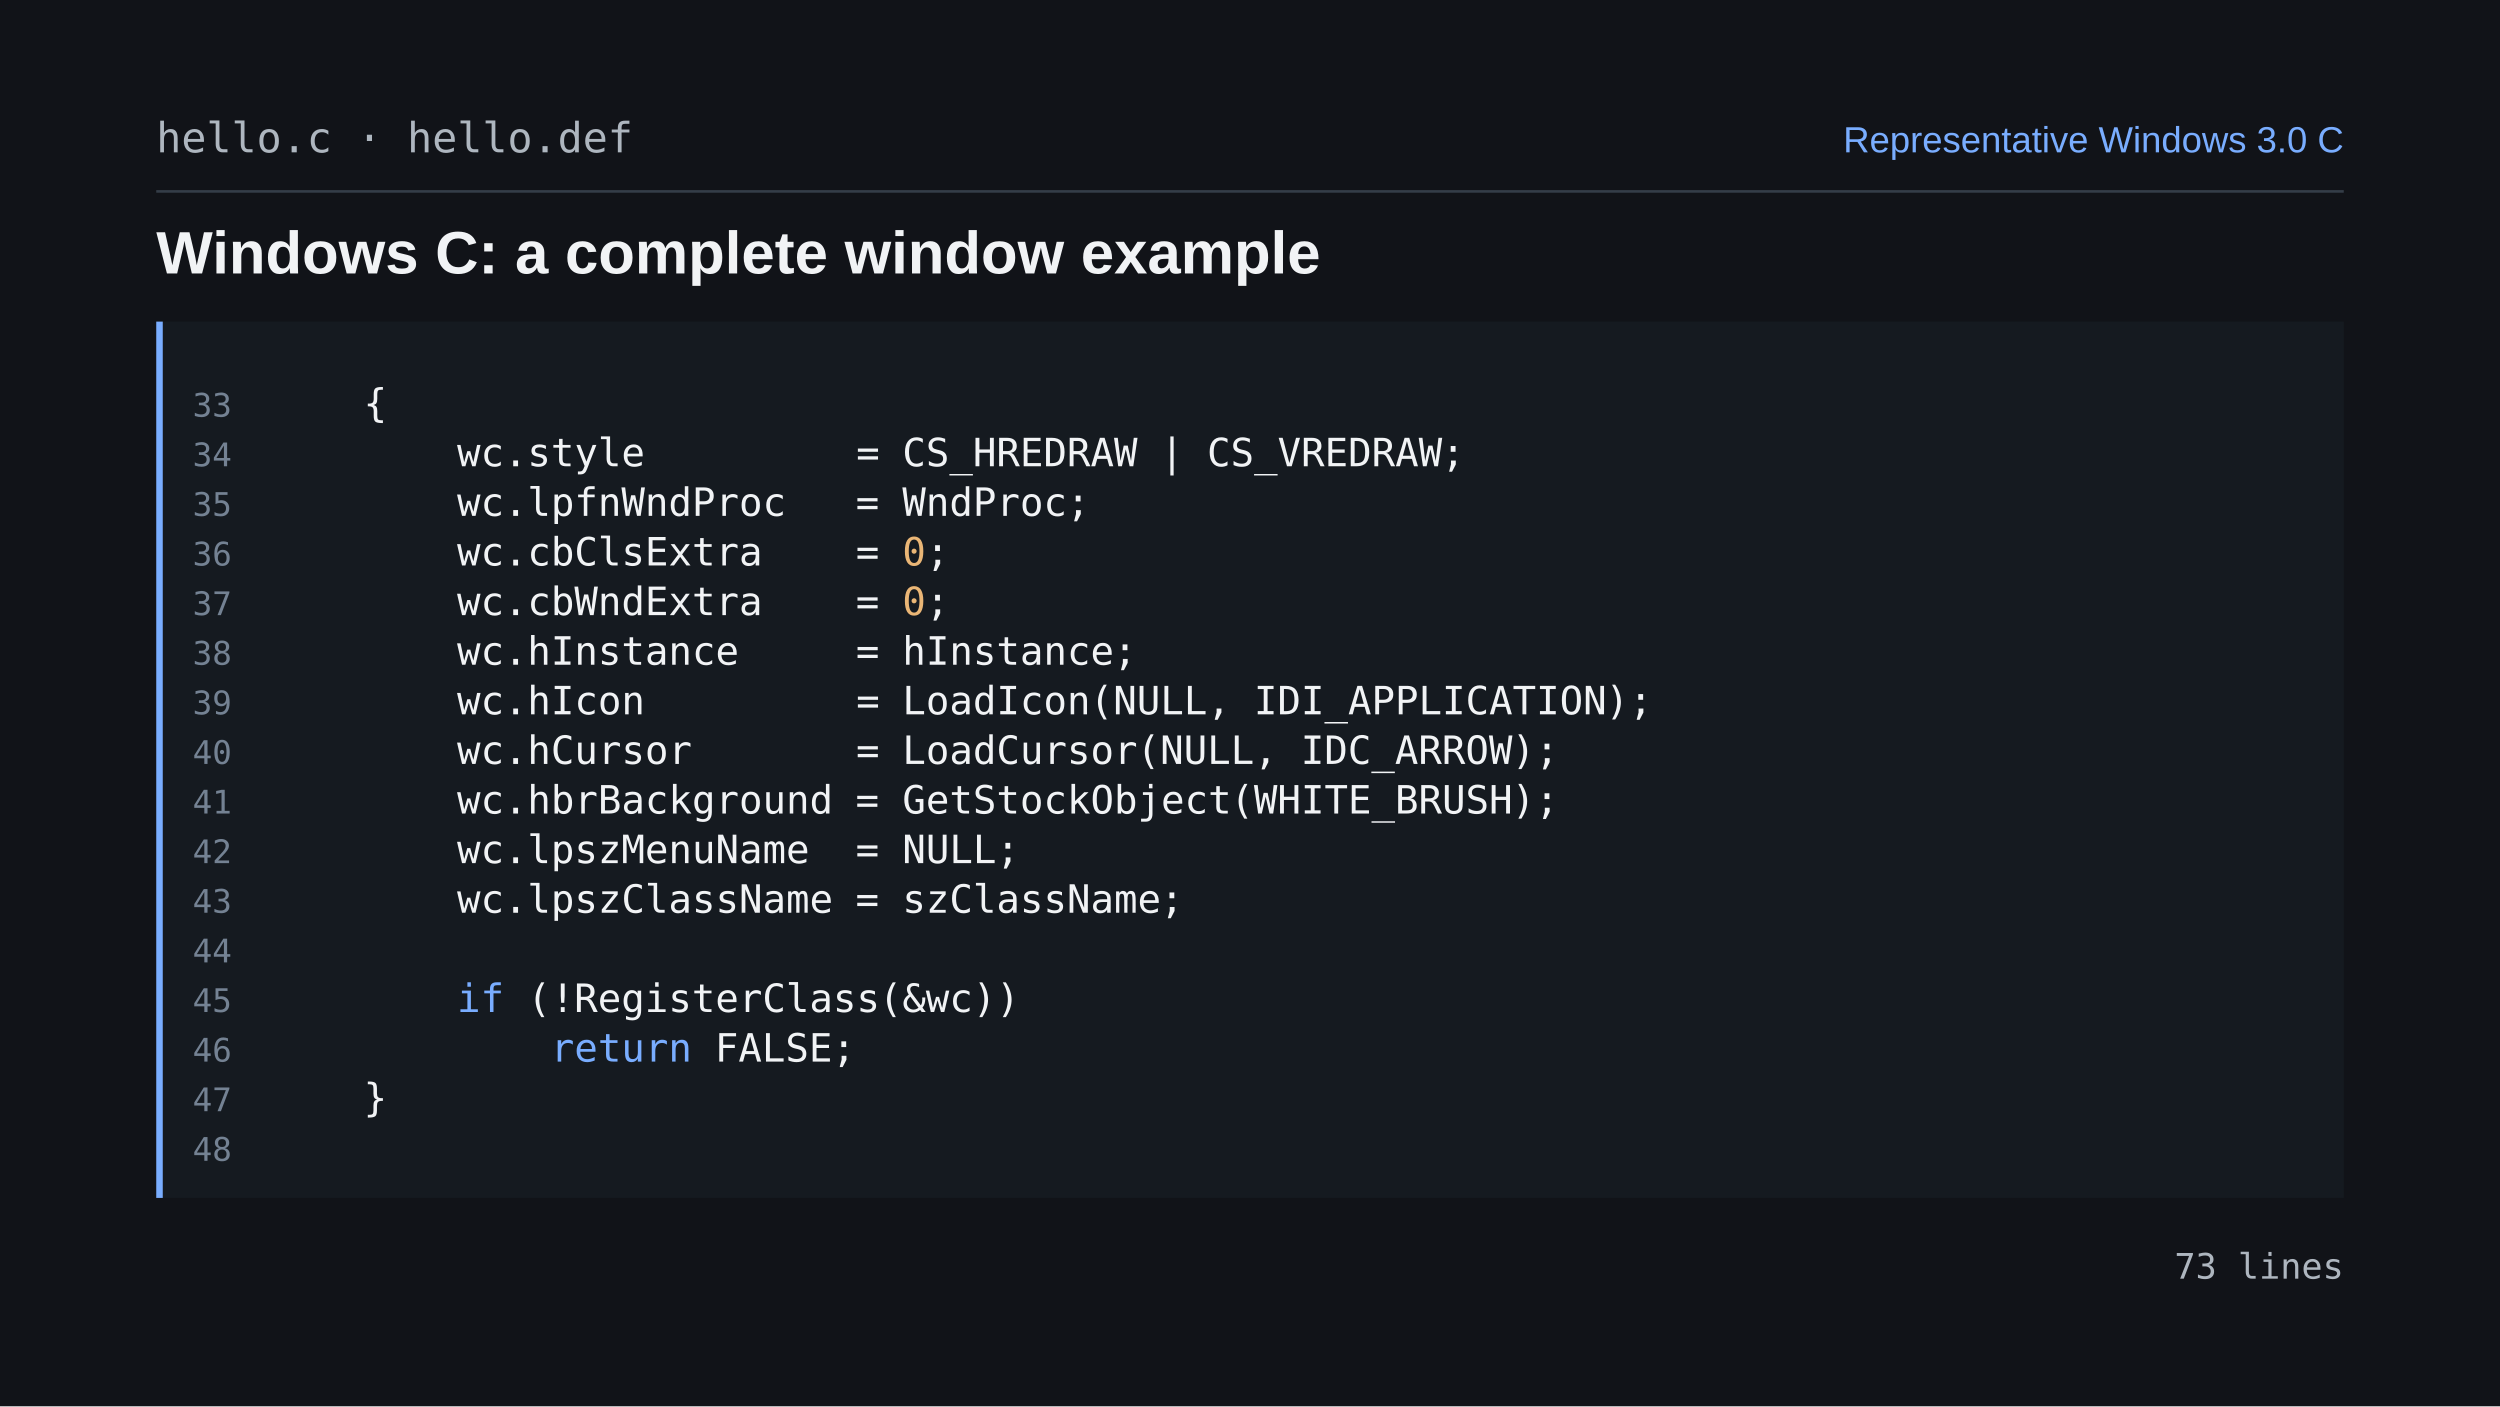
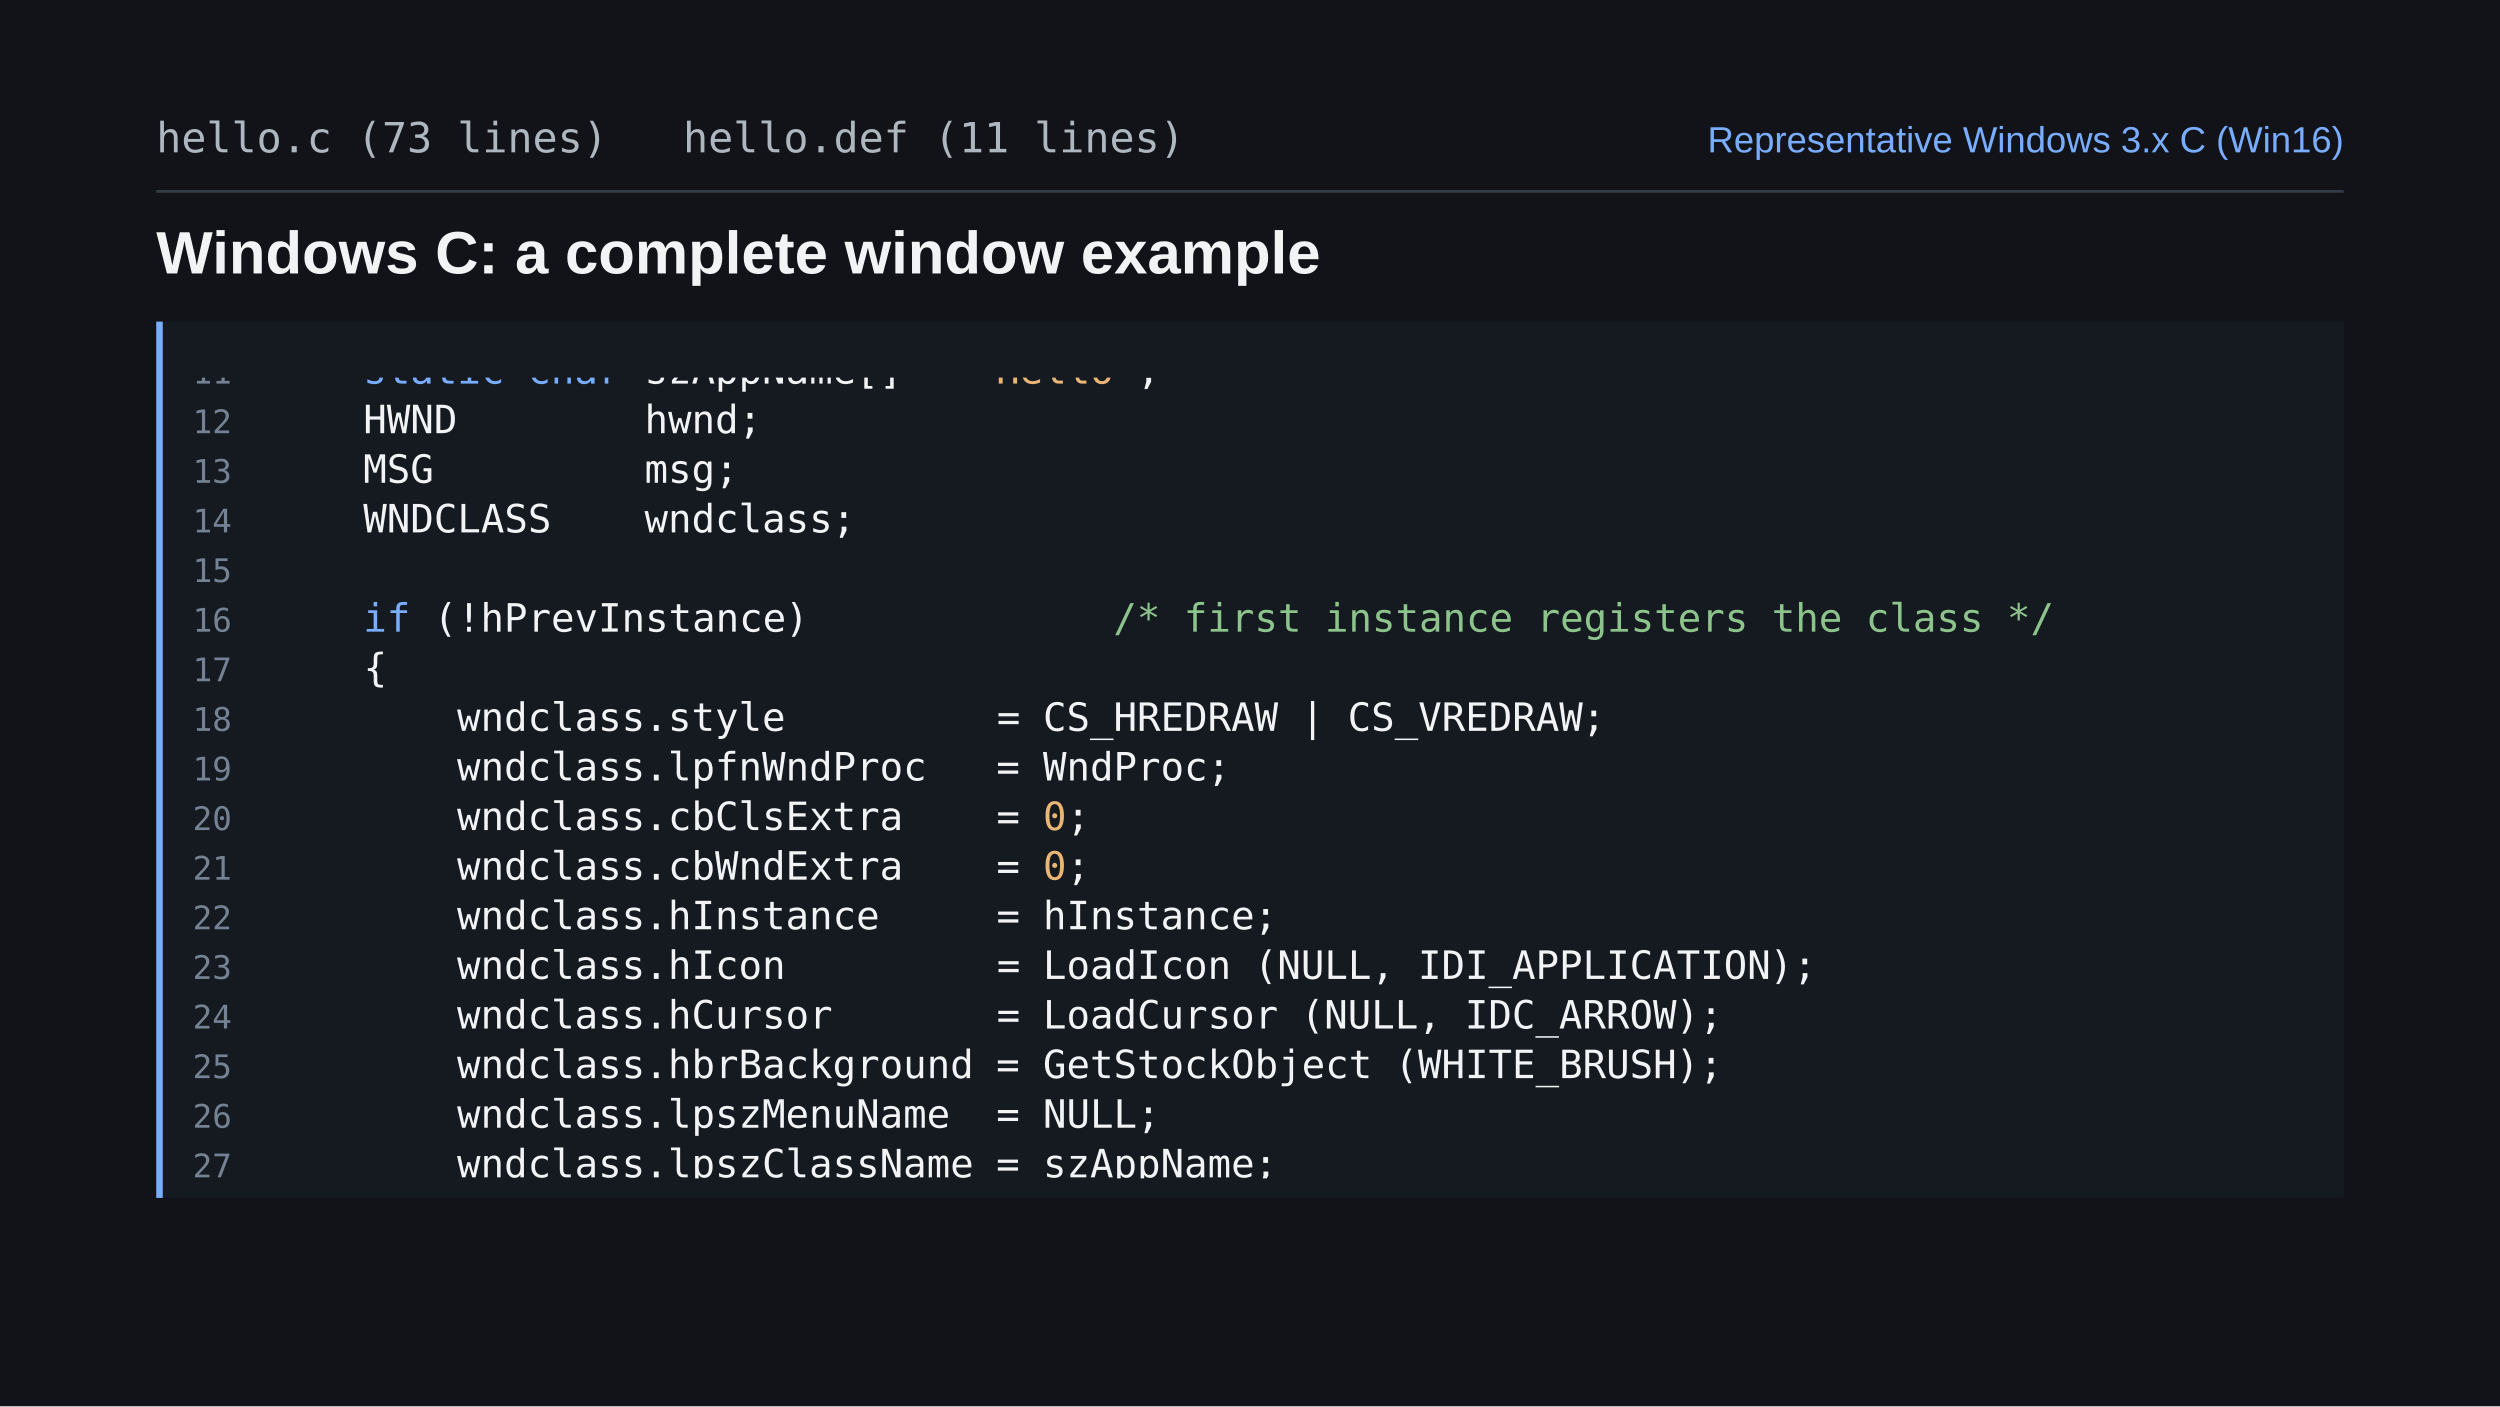
<svg xmlns="http://www.w3.org/2000/svg" width="1920" height="1080" viewBox="0 0 1920 1080" role="img">
  <defs>
    <pattern id="back" width="12" height="12" patternUnits="userSpaceOnUse">
      <path d="M0 6L6 0L12 6L6 12Z" fill="none" stroke="#8fa1c5" stroke-width="1" />
    </pattern>
    <pattern id="felt" width="10" height="10" patternUnits="userSpaceOnUse">
      <path d="M1 2h1M6 7h1" stroke="#ffffff" stroke-opacity=".035" />
    </pattern>
  </defs>
  <rect x="0.00" y="0.00" width="1920.00" height="1080.00" rx="0" fill="#111318" />
-   <text x="120.00" y="117.00" font-family="DejaVu Sans Mono" font-size="32" font-weight="400" fill="#aeb6bf" text-anchor="start" opacity="1" xml:space="preserve">hello.c · hello.def</text>
-   <text x="1800.00" y="117.00" font-family="Liberation Sans" font-size="28" font-weight="400" fill="#79adff" text-anchor="end" opacity="1" xml:space="preserve">Representative Windows 3.0 C</text>
+   <text x="120.00" y="117.00" font-family="DejaVu Sans Mono" font-size="32" font-weight="400" fill="#aeb6bf" text-anchor="start" opacity="1" xml:space="preserve">hello.c (73 lines)   hello.def (11 lines)</text>
+   <text x="1800.00" y="117.00" font-family="Liberation Sans" font-size="28" font-weight="400" fill="#79adff" text-anchor="end" opacity="1" xml:space="preserve">Representative Windows 3.x C (Win16)</text>
  <path d="M120.00 147.00L1800.00 147.00" fill="none" stroke="#343d48" stroke-width="2" />
  <text x="120.00" y="210.00" font-family="Liberation Sans" font-size="46" font-weight="700" fill="#f1f3f5" text-anchor="start" opacity="1" xml:space="preserve">Windows C: a complete window example</text>
  <rect x="120.00" y="247.00" width="1680.00" height="673.00" rx="0" fill="#151a20" />
  <rect x="120.00" y="247.00" width="5.00" height="673.00" rx="0" fill="#79adff" />
-   <text x="163.00" y="320.00" font-family="DejaVu Sans Mono" font-size="25" font-weight="400" fill="#748293" text-anchor="middle" opacity="1" xml:space="preserve">33</text>
-   <text x="207.00" y="320.00" font-family="DejaVu Sans Mono" font-size="30" font-weight="400" fill="#f1f3f5" text-anchor="start" opacity="1" xml:space="preserve">    {</text>
-   <text x="163.00" y="358.10" font-family="DejaVu Sans Mono" font-size="25" font-weight="400" fill="#748293" text-anchor="middle" opacity="1" xml:space="preserve">34</text>
-   <text x="207.00" y="358.10" font-family="DejaVu Sans Mono" font-size="30" font-weight="400" fill="#f1f3f5" text-anchor="start" opacity="1" xml:space="preserve">        </text>
-   <text x="351.00" y="358.10" font-family="DejaVu Sans Mono" font-size="30" font-weight="400" fill="#f1f3f5" text-anchor="start" opacity="1" xml:space="preserve">wc</text>
-   <text x="387.00" y="358.10" font-family="DejaVu Sans Mono" font-size="30" font-weight="400" fill="#f1f3f5" text-anchor="start" opacity="1" xml:space="preserve">.</text>
-   <text x="405.00" y="358.10" font-family="DejaVu Sans Mono" font-size="30" font-weight="400" fill="#f1f3f5" text-anchor="start" opacity="1" xml:space="preserve">style</text>
-   <text x="495.00" y="358.10" font-family="DejaVu Sans Mono" font-size="30" font-weight="400" fill="#f1f3f5" text-anchor="start" opacity="1" xml:space="preserve">         = </text>
-   <text x="693.00" y="358.10" font-family="DejaVu Sans Mono" font-size="30" font-weight="400" fill="#f1f3f5" text-anchor="start" opacity="1" xml:space="preserve">CS_HREDRAW</text>
-   <text x="873.00" y="358.10" font-family="DejaVu Sans Mono" font-size="30" font-weight="400" fill="#f1f3f5" text-anchor="start" opacity="1" xml:space="preserve"> | </text>
-   <text x="927.00" y="358.10" font-family="DejaVu Sans Mono" font-size="30" font-weight="400" fill="#f1f3f5" text-anchor="start" opacity="1" xml:space="preserve">CS_VREDRAW</text>
-   <text x="1107.00" y="358.10" font-family="DejaVu Sans Mono" font-size="30" font-weight="400" fill="#f1f3f5" text-anchor="start" opacity="1" xml:space="preserve">;</text>
-   <text x="163.00" y="396.20" font-family="DejaVu Sans Mono" font-size="25" font-weight="400" fill="#748293" text-anchor="middle" opacity="1" xml:space="preserve">35</text>
-   <text x="207.00" y="396.20" font-family="DejaVu Sans Mono" font-size="30" font-weight="400" fill="#f1f3f5" text-anchor="start" opacity="1" xml:space="preserve">        </text>
-   <text x="351.00" y="396.20" font-family="DejaVu Sans Mono" font-size="30" font-weight="400" fill="#f1f3f5" text-anchor="start" opacity="1" xml:space="preserve">wc</text>
-   <text x="387.00" y="396.20" font-family="DejaVu Sans Mono" font-size="30" font-weight="400" fill="#f1f3f5" text-anchor="start" opacity="1" xml:space="preserve">.</text>
-   <text x="405.00" y="396.20" font-family="DejaVu Sans Mono" font-size="30" font-weight="400" fill="#f1f3f5" text-anchor="start" opacity="1" xml:space="preserve">lpfnWndProc</text>
-   <text x="603.00" y="396.20" font-family="DejaVu Sans Mono" font-size="30" font-weight="400" fill="#f1f3f5" text-anchor="start" opacity="1" xml:space="preserve">   = </text>
-   <text x="693.00" y="396.20" font-family="DejaVu Sans Mono" font-size="30" font-weight="400" fill="#f1f3f5" text-anchor="start" opacity="1" xml:space="preserve">WndProc</text>
-   <text x="819.00" y="396.20" font-family="DejaVu Sans Mono" font-size="30" font-weight="400" fill="#f1f3f5" text-anchor="start" opacity="1" xml:space="preserve">;</text>
-   <text x="163.00" y="434.30" font-family="DejaVu Sans Mono" font-size="25" font-weight="400" fill="#748293" text-anchor="middle" opacity="1" xml:space="preserve">36</text>
-   <text x="207.00" y="434.30" font-family="DejaVu Sans Mono" font-size="30" font-weight="400" fill="#f1f3f5" text-anchor="start" opacity="1" xml:space="preserve">        </text>
-   <text x="351.00" y="434.30" font-family="DejaVu Sans Mono" font-size="30" font-weight="400" fill="#f1f3f5" text-anchor="start" opacity="1" xml:space="preserve">wc</text>
-   <text x="387.00" y="434.30" font-family="DejaVu Sans Mono" font-size="30" font-weight="400" fill="#f1f3f5" text-anchor="start" opacity="1" xml:space="preserve">.</text>
-   <text x="405.00" y="434.30" font-family="DejaVu Sans Mono" font-size="30" font-weight="400" fill="#f1f3f5" text-anchor="start" opacity="1" xml:space="preserve">cbClsExtra</text>
-   <text x="585.00" y="434.30" font-family="DejaVu Sans Mono" font-size="30" font-weight="400" fill="#f1f3f5" text-anchor="start" opacity="1" xml:space="preserve">    = </text>
-   <text x="693.00" y="434.30" font-family="DejaVu Sans Mono" font-size="30" font-weight="400" fill="#eab676" text-anchor="start" opacity="1" xml:space="preserve">0</text>
-   <text x="711.00" y="434.30" font-family="DejaVu Sans Mono" font-size="30" font-weight="400" fill="#f1f3f5" text-anchor="start" opacity="1" xml:space="preserve">;</text>
-   <text x="163.00" y="472.40" font-family="DejaVu Sans Mono" font-size="25" font-weight="400" fill="#748293" text-anchor="middle" opacity="1" xml:space="preserve">37</text>
-   <text x="207.00" y="472.40" font-family="DejaVu Sans Mono" font-size="30" font-weight="400" fill="#f1f3f5" text-anchor="start" opacity="1" xml:space="preserve">        </text>
-   <text x="351.00" y="472.40" font-family="DejaVu Sans Mono" font-size="30" font-weight="400" fill="#f1f3f5" text-anchor="start" opacity="1" xml:space="preserve">wc</text>
-   <text x="387.00" y="472.40" font-family="DejaVu Sans Mono" font-size="30" font-weight="400" fill="#f1f3f5" text-anchor="start" opacity="1" xml:space="preserve">.</text>
-   <text x="405.00" y="472.40" font-family="DejaVu Sans Mono" font-size="30" font-weight="400" fill="#f1f3f5" text-anchor="start" opacity="1" xml:space="preserve">cbWndExtra</text>
-   <text x="585.00" y="472.40" font-family="DejaVu Sans Mono" font-size="30" font-weight="400" fill="#f1f3f5" text-anchor="start" opacity="1" xml:space="preserve">    = </text>
-   <text x="693.00" y="472.40" font-family="DejaVu Sans Mono" font-size="30" font-weight="400" fill="#eab676" text-anchor="start" opacity="1" xml:space="preserve">0</text>
-   <text x="711.00" y="472.40" font-family="DejaVu Sans Mono" font-size="30" font-weight="400" fill="#f1f3f5" text-anchor="start" opacity="1" xml:space="preserve">;</text>
-   <text x="163.00" y="510.50" font-family="DejaVu Sans Mono" font-size="25" font-weight="400" fill="#748293" text-anchor="middle" opacity="1" xml:space="preserve">38</text>
-   <text x="207.00" y="510.50" font-family="DejaVu Sans Mono" font-size="30" font-weight="400" fill="#f1f3f5" text-anchor="start" opacity="1" xml:space="preserve">        </text>
-   <text x="351.00" y="510.50" font-family="DejaVu Sans Mono" font-size="30" font-weight="400" fill="#f1f3f5" text-anchor="start" opacity="1" xml:space="preserve">wc</text>
-   <text x="387.00" y="510.50" font-family="DejaVu Sans Mono" font-size="30" font-weight="400" fill="#f1f3f5" text-anchor="start" opacity="1" xml:space="preserve">.</text>
-   <text x="405.00" y="510.50" font-family="DejaVu Sans Mono" font-size="30" font-weight="400" fill="#f1f3f5" text-anchor="start" opacity="1" xml:space="preserve">hInstance</text>
-   <text x="567.00" y="510.50" font-family="DejaVu Sans Mono" font-size="30" font-weight="400" fill="#f1f3f5" text-anchor="start" opacity="1" xml:space="preserve">     = </text>
-   <text x="693.00" y="510.50" font-family="DejaVu Sans Mono" font-size="30" font-weight="400" fill="#f1f3f5" text-anchor="start" opacity="1" xml:space="preserve">hInstance</text>
-   <text x="855.00" y="510.50" font-family="DejaVu Sans Mono" font-size="30" font-weight="400" fill="#f1f3f5" text-anchor="start" opacity="1" xml:space="preserve">;</text>
-   <text x="163.00" y="548.60" font-family="DejaVu Sans Mono" font-size="25" font-weight="400" fill="#748293" text-anchor="middle" opacity="1" xml:space="preserve">39</text>
-   <text x="207.00" y="548.60" font-family="DejaVu Sans Mono" font-size="30" font-weight="400" fill="#f1f3f5" text-anchor="start" opacity="1" xml:space="preserve">        </text>
-   <text x="351.00" y="548.60" font-family="DejaVu Sans Mono" font-size="30" font-weight="400" fill="#f1f3f5" text-anchor="start" opacity="1" xml:space="preserve">wc</text>
-   <text x="387.00" y="548.60" font-family="DejaVu Sans Mono" font-size="30" font-weight="400" fill="#f1f3f5" text-anchor="start" opacity="1" xml:space="preserve">.</text>
-   <text x="405.00" y="548.60" font-family="DejaVu Sans Mono" font-size="30" font-weight="400" fill="#f1f3f5" text-anchor="start" opacity="1" xml:space="preserve">hIcon</text>
-   <text x="495.00" y="548.60" font-family="DejaVu Sans Mono" font-size="30" font-weight="400" fill="#f1f3f5" text-anchor="start" opacity="1" xml:space="preserve">         = </text>
-   <text x="693.00" y="548.60" font-family="DejaVu Sans Mono" font-size="30" font-weight="400" fill="#f1f3f5" text-anchor="start" opacity="1" xml:space="preserve">LoadIcon</text>
-   <text x="837.00" y="548.60" font-family="DejaVu Sans Mono" font-size="30" font-weight="400" fill="#f1f3f5" text-anchor="start" opacity="1" xml:space="preserve">(</text>
-   <text x="855.00" y="548.60" font-family="DejaVu Sans Mono" font-size="30" font-weight="400" fill="#f1f3f5" text-anchor="start" opacity="1" xml:space="preserve">NULL</text>
-   <text x="927.00" y="548.60" font-family="DejaVu Sans Mono" font-size="30" font-weight="400" fill="#f1f3f5" text-anchor="start" opacity="1" xml:space="preserve">, </text>
-   <text x="963.00" y="548.60" font-family="DejaVu Sans Mono" font-size="30" font-weight="400" fill="#f1f3f5" text-anchor="start" opacity="1" xml:space="preserve">IDI_APPLICATION</text>
-   <text x="1233.00" y="548.60" font-family="DejaVu Sans Mono" font-size="30" font-weight="400" fill="#f1f3f5" text-anchor="start" opacity="1" xml:space="preserve">);</text>
-   <text x="163.00" y="586.70" font-family="DejaVu Sans Mono" font-size="25" font-weight="400" fill="#748293" text-anchor="middle" opacity="1" xml:space="preserve">40</text>
-   <text x="207.00" y="586.70" font-family="DejaVu Sans Mono" font-size="30" font-weight="400" fill="#f1f3f5" text-anchor="start" opacity="1" xml:space="preserve">        </text>
-   <text x="351.00" y="586.70" font-family="DejaVu Sans Mono" font-size="30" font-weight="400" fill="#f1f3f5" text-anchor="start" opacity="1" xml:space="preserve">wc</text>
-   <text x="387.00" y="586.70" font-family="DejaVu Sans Mono" font-size="30" font-weight="400" fill="#f1f3f5" text-anchor="start" opacity="1" xml:space="preserve">.</text>
-   <text x="405.00" y="586.70" font-family="DejaVu Sans Mono" font-size="30" font-weight="400" fill="#f1f3f5" text-anchor="start" opacity="1" xml:space="preserve">hCursor</text>
-   <text x="531.00" y="586.70" font-family="DejaVu Sans Mono" font-size="30" font-weight="400" fill="#f1f3f5" text-anchor="start" opacity="1" xml:space="preserve">       = </text>
-   <text x="693.00" y="586.70" font-family="DejaVu Sans Mono" font-size="30" font-weight="400" fill="#f1f3f5" text-anchor="start" opacity="1" xml:space="preserve">LoadCursor</text>
-   <text x="873.00" y="586.70" font-family="DejaVu Sans Mono" font-size="30" font-weight="400" fill="#f1f3f5" text-anchor="start" opacity="1" xml:space="preserve">(</text>
-   <text x="891.00" y="586.70" font-family="DejaVu Sans Mono" font-size="30" font-weight="400" fill="#f1f3f5" text-anchor="start" opacity="1" xml:space="preserve">NULL</text>
-   <text x="963.00" y="586.70" font-family="DejaVu Sans Mono" font-size="30" font-weight="400" fill="#f1f3f5" text-anchor="start" opacity="1" xml:space="preserve">, </text>
-   <text x="999.00" y="586.70" font-family="DejaVu Sans Mono" font-size="30" font-weight="400" fill="#f1f3f5" text-anchor="start" opacity="1" xml:space="preserve">IDC_ARROW</text>
-   <text x="1161.00" y="586.70" font-family="DejaVu Sans Mono" font-size="30" font-weight="400" fill="#f1f3f5" text-anchor="start" opacity="1" xml:space="preserve">);</text>
-   <text x="163.00" y="624.80" font-family="DejaVu Sans Mono" font-size="25" font-weight="400" fill="#748293" text-anchor="middle" opacity="1" xml:space="preserve">41</text>
-   <text x="207.00" y="624.80" font-family="DejaVu Sans Mono" font-size="30" font-weight="400" fill="#f1f3f5" text-anchor="start" opacity="1" xml:space="preserve">        </text>
-   <text x="351.00" y="624.80" font-family="DejaVu Sans Mono" font-size="30" font-weight="400" fill="#f1f3f5" text-anchor="start" opacity="1" xml:space="preserve">wc</text>
-   <text x="387.00" y="624.80" font-family="DejaVu Sans Mono" font-size="30" font-weight="400" fill="#f1f3f5" text-anchor="start" opacity="1" xml:space="preserve">.</text>
-   <text x="405.00" y="624.80" font-family="DejaVu Sans Mono" font-size="30" font-weight="400" fill="#f1f3f5" text-anchor="start" opacity="1" xml:space="preserve">hbrBackground</text>
-   <text x="639.00" y="624.80" font-family="DejaVu Sans Mono" font-size="30" font-weight="400" fill="#f1f3f5" text-anchor="start" opacity="1" xml:space="preserve"> = </text>
-   <text x="693.00" y="624.80" font-family="DejaVu Sans Mono" font-size="30" font-weight="400" fill="#f1f3f5" text-anchor="start" opacity="1" xml:space="preserve">GetStockObject</text>
-   <text x="945.00" y="624.80" font-family="DejaVu Sans Mono" font-size="30" font-weight="400" fill="#f1f3f5" text-anchor="start" opacity="1" xml:space="preserve">(</text>
-   <text x="963.00" y="624.80" font-family="DejaVu Sans Mono" font-size="30" font-weight="400" fill="#f1f3f5" text-anchor="start" opacity="1" xml:space="preserve">WHITE_BRUSH</text>
-   <text x="1161.00" y="624.80" font-family="DejaVu Sans Mono" font-size="30" font-weight="400" fill="#f1f3f5" text-anchor="start" opacity="1" xml:space="preserve">);</text>
-   <text x="163.00" y="662.90" font-family="DejaVu Sans Mono" font-size="25" font-weight="400" fill="#748293" text-anchor="middle" opacity="1" xml:space="preserve">42</text>
-   <text x="207.00" y="662.90" font-family="DejaVu Sans Mono" font-size="30" font-weight="400" fill="#f1f3f5" text-anchor="start" opacity="1" xml:space="preserve">        </text>
-   <text x="351.00" y="662.90" font-family="DejaVu Sans Mono" font-size="30" font-weight="400" fill="#f1f3f5" text-anchor="start" opacity="1" xml:space="preserve">wc</text>
-   <text x="387.00" y="662.90" font-family="DejaVu Sans Mono" font-size="30" font-weight="400" fill="#f1f3f5" text-anchor="start" opacity="1" xml:space="preserve">.</text>
-   <text x="405.00" y="662.90" font-family="DejaVu Sans Mono" font-size="30" font-weight="400" fill="#f1f3f5" text-anchor="start" opacity="1" xml:space="preserve">lpszMenuName</text>
-   <text x="621.00" y="662.90" font-family="DejaVu Sans Mono" font-size="30" font-weight="400" fill="#f1f3f5" text-anchor="start" opacity="1" xml:space="preserve">  = </text>
-   <text x="693.00" y="662.90" font-family="DejaVu Sans Mono" font-size="30" font-weight="400" fill="#f1f3f5" text-anchor="start" opacity="1" xml:space="preserve">NULL</text>
-   <text x="765.00" y="662.90" font-family="DejaVu Sans Mono" font-size="30" font-weight="400" fill="#f1f3f5" text-anchor="start" opacity="1" xml:space="preserve">;</text>
-   <text x="163.00" y="701.00" font-family="DejaVu Sans Mono" font-size="25" font-weight="400" fill="#748293" text-anchor="middle" opacity="1" xml:space="preserve">43</text>
-   <text x="207.00" y="701.00" font-family="DejaVu Sans Mono" font-size="30" font-weight="400" fill="#f1f3f5" text-anchor="start" opacity="1" xml:space="preserve">        </text>
-   <text x="351.00" y="701.00" font-family="DejaVu Sans Mono" font-size="30" font-weight="400" fill="#f1f3f5" text-anchor="start" opacity="1" xml:space="preserve">wc</text>
-   <text x="387.00" y="701.00" font-family="DejaVu Sans Mono" font-size="30" font-weight="400" fill="#f1f3f5" text-anchor="start" opacity="1" xml:space="preserve">.</text>
-   <text x="405.00" y="701.00" font-family="DejaVu Sans Mono" font-size="30" font-weight="400" fill="#f1f3f5" text-anchor="start" opacity="1" xml:space="preserve">lpszClassName</text>
-   <text x="639.00" y="701.00" font-family="DejaVu Sans Mono" font-size="30" font-weight="400" fill="#f1f3f5" text-anchor="start" opacity="1" xml:space="preserve"> = </text>
-   <text x="693.00" y="701.00" font-family="DejaVu Sans Mono" font-size="30" font-weight="400" fill="#f1f3f5" text-anchor="start" opacity="1" xml:space="preserve">szClassName</text>
-   <text x="891.00" y="701.00" font-family="DejaVu Sans Mono" font-size="30" font-weight="400" fill="#f1f3f5" text-anchor="start" opacity="1" xml:space="preserve">;</text>
-   <text x="163.00" y="739.10" font-family="DejaVu Sans Mono" font-size="25" font-weight="400" fill="#748293" text-anchor="middle" opacity="1" xml:space="preserve">44</text>
-   <text x="163.00" y="777.20" font-family="DejaVu Sans Mono" font-size="25" font-weight="400" fill="#748293" text-anchor="middle" opacity="1" xml:space="preserve">45</text>
-   <text x="207.00" y="777.20" font-family="DejaVu Sans Mono" font-size="30" font-weight="400" fill="#f1f3f5" text-anchor="start" opacity="1" xml:space="preserve">        </text>
-   <text x="351.00" y="777.20" font-family="DejaVu Sans Mono" font-size="30" font-weight="400" fill="#79adff" text-anchor="start" opacity="1" xml:space="preserve">if</text>
-   <text x="387.00" y="777.20" font-family="DejaVu Sans Mono" font-size="30" font-weight="400" fill="#f1f3f5" text-anchor="start" opacity="1" xml:space="preserve"> (!</text>
-   <text x="441.00" y="777.20" font-family="DejaVu Sans Mono" font-size="30" font-weight="400" fill="#f1f3f5" text-anchor="start" opacity="1" xml:space="preserve">RegisterClass</text>
-   <text x="675.00" y="777.20" font-family="DejaVu Sans Mono" font-size="30" font-weight="400" fill="#f1f3f5" text-anchor="start" opacity="1" xml:space="preserve">(&amp;</text>
-   <text x="711.00" y="777.20" font-family="DejaVu Sans Mono" font-size="30" font-weight="400" fill="#f1f3f5" text-anchor="start" opacity="1" xml:space="preserve">wc</text>
-   <text x="747.00" y="777.20" font-family="DejaVu Sans Mono" font-size="30" font-weight="400" fill="#f1f3f5" text-anchor="start" opacity="1" xml:space="preserve">))</text>
-   <text x="163.00" y="815.30" font-family="DejaVu Sans Mono" font-size="25" font-weight="400" fill="#748293" text-anchor="middle" opacity="1" xml:space="preserve">46</text>
-   <text x="207.00" y="815.30" font-family="DejaVu Sans Mono" font-size="30" font-weight="400" fill="#f1f3f5" text-anchor="start" opacity="1" xml:space="preserve">            </text>
-   <text x="423.00" y="815.30" font-family="DejaVu Sans Mono" font-size="30" font-weight="400" fill="#79adff" text-anchor="start" opacity="1" xml:space="preserve">return</text>
-   <text x="531.00" y="815.30" font-family="DejaVu Sans Mono" font-size="30" font-weight="400" fill="#f1f3f5" text-anchor="start" opacity="1" xml:space="preserve"> </text>
-   <text x="549.00" y="815.30" font-family="DejaVu Sans Mono" font-size="30" font-weight="400" fill="#f1f3f5" text-anchor="start" opacity="1" xml:space="preserve">FALSE</text>
-   <text x="639.00" y="815.30" font-family="DejaVu Sans Mono" font-size="30" font-weight="400" fill="#f1f3f5" text-anchor="start" opacity="1" xml:space="preserve">;</text>
-   <text x="163.00" y="853.40" font-family="DejaVu Sans Mono" font-size="25" font-weight="400" fill="#748293" text-anchor="middle" opacity="1" xml:space="preserve">47</text>
-   <text x="207.00" y="853.40" font-family="DejaVu Sans Mono" font-size="30" font-weight="400" fill="#f1f3f5" text-anchor="start" opacity="1" xml:space="preserve">    }</text>
-   <text x="163.00" y="891.50" font-family="DejaVu Sans Mono" font-size="25" font-weight="400" fill="#748293" text-anchor="middle" opacity="1" xml:space="preserve">48</text>
-   <text x="1800.00" y="982.00" font-family="DejaVu Sans Mono" font-size="27" font-weight="400" fill="#aeb6bf" text-anchor="end" opacity="1" xml:space="preserve">73 lines</text>
+   <clipPath id="view">
+     <rect x="125" y="290" width="1675" height="615" />
+   </clipPath>
+   <g clip-path="url(#view)">
+     <text x="163.00" y="294.60" font-family="DejaVu Sans Mono" font-size="25" font-weight="400" fill="#748293" text-anchor="middle" opacity="1" xml:space="preserve">11</text>
+     <text x="207.00" y="294.60" font-family="DejaVu Sans Mono" font-size="30" font-weight="400" fill="#f1f3f5" text-anchor="start" opacity="1" xml:space="preserve">    </text>
+     <text x="279.00" y="294.60" font-family="DejaVu Sans Mono" font-size="30" font-weight="400" fill="#79adff" text-anchor="start" opacity="1" xml:space="preserve">static</text>
+     <text x="387.00" y="294.60" font-family="DejaVu Sans Mono" font-size="30" font-weight="400" fill="#f1f3f5" text-anchor="start" opacity="1" xml:space="preserve"> </text>
+     <text x="405.00" y="294.60" font-family="DejaVu Sans Mono" font-size="30" font-weight="400" fill="#79adff" text-anchor="start" opacity="1" xml:space="preserve">char</text>
+     <text x="477.00" y="294.60" font-family="DejaVu Sans Mono" font-size="30" font-weight="400" fill="#f1f3f5" text-anchor="start" opacity="1" xml:space="preserve"> </text>
+     <text x="495.00" y="294.60" font-family="DejaVu Sans Mono" font-size="30" font-weight="400" fill="#f1f3f5" text-anchor="start" opacity="1" xml:space="preserve">szAppName</text>
+     <text x="657.00" y="294.60" font-family="DejaVu Sans Mono" font-size="30" font-weight="400" fill="#f1f3f5" text-anchor="start" opacity="1" xml:space="preserve">[] = </text>
+     <text x="747.00" y="294.60" font-family="DejaVu Sans Mono" font-size="30" font-weight="400" fill="#eab676" text-anchor="start" opacity="1" xml:space="preserve">"Hello"</text>
+     <text x="873.00" y="294.60" font-family="DejaVu Sans Mono" font-size="30" font-weight="400" fill="#f1f3f5" text-anchor="start" opacity="1" xml:space="preserve">;</text>
+     <text x="163.00" y="332.70" font-family="DejaVu Sans Mono" font-size="25" font-weight="400" fill="#748293" text-anchor="middle" opacity="1" xml:space="preserve">12</text>
+     <text x="207.00" y="332.70" font-family="DejaVu Sans Mono" font-size="30" font-weight="400" fill="#f1f3f5" text-anchor="start" opacity="1" xml:space="preserve">    </text>
+     <text x="279.00" y="332.70" font-family="DejaVu Sans Mono" font-size="30" font-weight="400" fill="#f1f3f5" text-anchor="start" opacity="1" xml:space="preserve">HWND</text>
+     <text x="351.00" y="332.70" font-family="DejaVu Sans Mono" font-size="30" font-weight="400" fill="#f1f3f5" text-anchor="start" opacity="1" xml:space="preserve">        </text>
+     <text x="495.00" y="332.70" font-family="DejaVu Sans Mono" font-size="30" font-weight="400" fill="#f1f3f5" text-anchor="start" opacity="1" xml:space="preserve">hwnd</text>
+     <text x="567.00" y="332.70" font-family="DejaVu Sans Mono" font-size="30" font-weight="400" fill="#f1f3f5" text-anchor="start" opacity="1" xml:space="preserve">;</text>
+     <text x="163.00" y="370.80" font-family="DejaVu Sans Mono" font-size="25" font-weight="400" fill="#748293" text-anchor="middle" opacity="1" xml:space="preserve">13</text>
+     <text x="207.00" y="370.80" font-family="DejaVu Sans Mono" font-size="30" font-weight="400" fill="#f1f3f5" text-anchor="start" opacity="1" xml:space="preserve">    </text>
+     <text x="279.00" y="370.80" font-family="DejaVu Sans Mono" font-size="30" font-weight="400" fill="#f1f3f5" text-anchor="start" opacity="1" xml:space="preserve">MSG</text>
+     <text x="333.00" y="370.80" font-family="DejaVu Sans Mono" font-size="30" font-weight="400" fill="#f1f3f5" text-anchor="start" opacity="1" xml:space="preserve">         </text>
+     <text x="495.00" y="370.80" font-family="DejaVu Sans Mono" font-size="30" font-weight="400" fill="#f1f3f5" text-anchor="start" opacity="1" xml:space="preserve">msg</text>
+     <text x="549.00" y="370.80" font-family="DejaVu Sans Mono" font-size="30" font-weight="400" fill="#f1f3f5" text-anchor="start" opacity="1" xml:space="preserve">;</text>
+     <text x="163.00" y="408.90" font-family="DejaVu Sans Mono" font-size="25" font-weight="400" fill="#748293" text-anchor="middle" opacity="1" xml:space="preserve">14</text>
+     <text x="207.00" y="408.90" font-family="DejaVu Sans Mono" font-size="30" font-weight="400" fill="#f1f3f5" text-anchor="start" opacity="1" xml:space="preserve">    </text>
+     <text x="279.00" y="408.90" font-family="DejaVu Sans Mono" font-size="30" font-weight="400" fill="#f1f3f5" text-anchor="start" opacity="1" xml:space="preserve">WNDCLASS</text>
+     <text x="423.00" y="408.90" font-family="DejaVu Sans Mono" font-size="30" font-weight="400" fill="#f1f3f5" text-anchor="start" opacity="1" xml:space="preserve">    </text>
+     <text x="495.00" y="408.90" font-family="DejaVu Sans Mono" font-size="30" font-weight="400" fill="#f1f3f5" text-anchor="start" opacity="1" xml:space="preserve">wndclass</text>
+     <text x="639.00" y="408.90" font-family="DejaVu Sans Mono" font-size="30" font-weight="400" fill="#f1f3f5" text-anchor="start" opacity="1" xml:space="preserve">;</text>
+     <text x="163.00" y="447.00" font-family="DejaVu Sans Mono" font-size="25" font-weight="400" fill="#748293" text-anchor="middle" opacity="1" xml:space="preserve">15</text>
+     <text x="163.00" y="485.10" font-family="DejaVu Sans Mono" font-size="25" font-weight="400" fill="#748293" text-anchor="middle" opacity="1" xml:space="preserve">16</text>
+     <text x="207.00" y="485.10" font-family="DejaVu Sans Mono" font-size="30" font-weight="400" fill="#f1f3f5" text-anchor="start" opacity="1" xml:space="preserve">    </text>
+     <text x="279.00" y="485.10" font-family="DejaVu Sans Mono" font-size="30" font-weight="400" fill="#79adff" text-anchor="start" opacity="1" xml:space="preserve">if</text>
+     <text x="315.00" y="485.10" font-family="DejaVu Sans Mono" font-size="30" font-weight="400" fill="#f1f3f5" text-anchor="start" opacity="1" xml:space="preserve"> (!</text>
+     <text x="369.00" y="485.10" font-family="DejaVu Sans Mono" font-size="30" font-weight="400" fill="#f1f3f5" text-anchor="start" opacity="1" xml:space="preserve">hPrevInstance</text>
+     <text x="603.00" y="485.10" font-family="DejaVu Sans Mono" font-size="30" font-weight="400" fill="#f1f3f5" text-anchor="start" opacity="1" xml:space="preserve">)             </text>
+     <text x="855.00" y="485.10" font-family="DejaVu Sans Mono" font-size="30" font-weight="400" fill="#8dc48c" text-anchor="start" opacity="1" xml:space="preserve">/* first instance registers the class */</text>
+     <text x="163.00" y="523.20" font-family="DejaVu Sans Mono" font-size="25" font-weight="400" fill="#748293" text-anchor="middle" opacity="1" xml:space="preserve">17</text>
+     <text x="207.00" y="523.20" font-family="DejaVu Sans Mono" font-size="30" font-weight="400" fill="#f1f3f5" text-anchor="start" opacity="1" xml:space="preserve">    {</text>
+     <text x="163.00" y="561.30" font-family="DejaVu Sans Mono" font-size="25" font-weight="400" fill="#748293" text-anchor="middle" opacity="1" xml:space="preserve">18</text>
+     <text x="207.00" y="561.30" font-family="DejaVu Sans Mono" font-size="30" font-weight="400" fill="#f1f3f5" text-anchor="start" opacity="1" xml:space="preserve">        </text>
+     <text x="351.00" y="561.30" font-family="DejaVu Sans Mono" font-size="30" font-weight="400" fill="#f1f3f5" text-anchor="start" opacity="1" xml:space="preserve">wndclass</text>
+     <text x="495.00" y="561.30" font-family="DejaVu Sans Mono" font-size="30" font-weight="400" fill="#f1f3f5" text-anchor="start" opacity="1" xml:space="preserve">.</text>
+     <text x="513.00" y="561.30" font-family="DejaVu Sans Mono" font-size="30" font-weight="400" fill="#f1f3f5" text-anchor="start" opacity="1" xml:space="preserve">style</text>
+     <text x="603.00" y="561.30" font-family="DejaVu Sans Mono" font-size="30" font-weight="400" fill="#f1f3f5" text-anchor="start" opacity="1" xml:space="preserve">         = </text>
+     <text x="801.00" y="561.30" font-family="DejaVu Sans Mono" font-size="30" font-weight="400" fill="#f1f3f5" text-anchor="start" opacity="1" xml:space="preserve">CS_HREDRAW</text>
+     <text x="981.00" y="561.30" font-family="DejaVu Sans Mono" font-size="30" font-weight="400" fill="#f1f3f5" text-anchor="start" opacity="1" xml:space="preserve"> | </text>
+     <text x="1035.00" y="561.30" font-family="DejaVu Sans Mono" font-size="30" font-weight="400" fill="#f1f3f5" text-anchor="start" opacity="1" xml:space="preserve">CS_VREDRAW</text>
+     <text x="1215.00" y="561.30" font-family="DejaVu Sans Mono" font-size="30" font-weight="400" fill="#f1f3f5" text-anchor="start" opacity="1" xml:space="preserve">;</text>
+     <text x="163.00" y="599.40" font-family="DejaVu Sans Mono" font-size="25" font-weight="400" fill="#748293" text-anchor="middle" opacity="1" xml:space="preserve">19</text>
+     <text x="207.00" y="599.40" font-family="DejaVu Sans Mono" font-size="30" font-weight="400" fill="#f1f3f5" text-anchor="start" opacity="1" xml:space="preserve">        </text>
+     <text x="351.00" y="599.40" font-family="DejaVu Sans Mono" font-size="30" font-weight="400" fill="#f1f3f5" text-anchor="start" opacity="1" xml:space="preserve">wndclass</text>
+     <text x="495.00" y="599.40" font-family="DejaVu Sans Mono" font-size="30" font-weight="400" fill="#f1f3f5" text-anchor="start" opacity="1" xml:space="preserve">.</text>
+     <text x="513.00" y="599.40" font-family="DejaVu Sans Mono" font-size="30" font-weight="400" fill="#f1f3f5" text-anchor="start" opacity="1" xml:space="preserve">lpfnWndProc</text>
+     <text x="711.00" y="599.40" font-family="DejaVu Sans Mono" font-size="30" font-weight="400" fill="#f1f3f5" text-anchor="start" opacity="1" xml:space="preserve">   = </text>
+     <text x="801.00" y="599.40" font-family="DejaVu Sans Mono" font-size="30" font-weight="400" fill="#f1f3f5" text-anchor="start" opacity="1" xml:space="preserve">WndProc</text>
+     <text x="927.00" y="599.40" font-family="DejaVu Sans Mono" font-size="30" font-weight="400" fill="#f1f3f5" text-anchor="start" opacity="1" xml:space="preserve">;</text>
+     <text x="163.00" y="637.50" font-family="DejaVu Sans Mono" font-size="25" font-weight="400" fill="#748293" text-anchor="middle" opacity="1" xml:space="preserve">20</text>
+     <text x="207.00" y="637.50" font-family="DejaVu Sans Mono" font-size="30" font-weight="400" fill="#f1f3f5" text-anchor="start" opacity="1" xml:space="preserve">        </text>
+     <text x="351.00" y="637.50" font-family="DejaVu Sans Mono" font-size="30" font-weight="400" fill="#f1f3f5" text-anchor="start" opacity="1" xml:space="preserve">wndclass</text>
+     <text x="495.00" y="637.50" font-family="DejaVu Sans Mono" font-size="30" font-weight="400" fill="#f1f3f5" text-anchor="start" opacity="1" xml:space="preserve">.</text>
+     <text x="513.00" y="637.50" font-family="DejaVu Sans Mono" font-size="30" font-weight="400" fill="#f1f3f5" text-anchor="start" opacity="1" xml:space="preserve">cbClsExtra</text>
+     <text x="693.00" y="637.50" font-family="DejaVu Sans Mono" font-size="30" font-weight="400" fill="#f1f3f5" text-anchor="start" opacity="1" xml:space="preserve">    = </text>
+     <text x="801.00" y="637.50" font-family="DejaVu Sans Mono" font-size="30" font-weight="400" fill="#eab676" text-anchor="start" opacity="1" xml:space="preserve">0</text>
+     <text x="819.00" y="637.50" font-family="DejaVu Sans Mono" font-size="30" font-weight="400" fill="#f1f3f5" text-anchor="start" opacity="1" xml:space="preserve">;</text>
+     <text x="163.00" y="675.60" font-family="DejaVu Sans Mono" font-size="25" font-weight="400" fill="#748293" text-anchor="middle" opacity="1" xml:space="preserve">21</text>
+     <text x="207.00" y="675.60" font-family="DejaVu Sans Mono" font-size="30" font-weight="400" fill="#f1f3f5" text-anchor="start" opacity="1" xml:space="preserve">        </text>
+     <text x="351.00" y="675.60" font-family="DejaVu Sans Mono" font-size="30" font-weight="400" fill="#f1f3f5" text-anchor="start" opacity="1" xml:space="preserve">wndclass</text>
+     <text x="495.00" y="675.60" font-family="DejaVu Sans Mono" font-size="30" font-weight="400" fill="#f1f3f5" text-anchor="start" opacity="1" xml:space="preserve">.</text>
+     <text x="513.00" y="675.60" font-family="DejaVu Sans Mono" font-size="30" font-weight="400" fill="#f1f3f5" text-anchor="start" opacity="1" xml:space="preserve">cbWndExtra</text>
+     <text x="693.00" y="675.60" font-family="DejaVu Sans Mono" font-size="30" font-weight="400" fill="#f1f3f5" text-anchor="start" opacity="1" xml:space="preserve">    = </text>
+     <text x="801.00" y="675.60" font-family="DejaVu Sans Mono" font-size="30" font-weight="400" fill="#eab676" text-anchor="start" opacity="1" xml:space="preserve">0</text>
+     <text x="819.00" y="675.60" font-family="DejaVu Sans Mono" font-size="30" font-weight="400" fill="#f1f3f5" text-anchor="start" opacity="1" xml:space="preserve">;</text>
+     <text x="163.00" y="713.70" font-family="DejaVu Sans Mono" font-size="25" font-weight="400" fill="#748293" text-anchor="middle" opacity="1" xml:space="preserve">22</text>
+     <text x="207.00" y="713.70" font-family="DejaVu Sans Mono" font-size="30" font-weight="400" fill="#f1f3f5" text-anchor="start" opacity="1" xml:space="preserve">        </text>
+     <text x="351.00" y="713.70" font-family="DejaVu Sans Mono" font-size="30" font-weight="400" fill="#f1f3f5" text-anchor="start" opacity="1" xml:space="preserve">wndclass</text>
+     <text x="495.00" y="713.70" font-family="DejaVu Sans Mono" font-size="30" font-weight="400" fill="#f1f3f5" text-anchor="start" opacity="1" xml:space="preserve">.</text>
+     <text x="513.00" y="713.70" font-family="DejaVu Sans Mono" font-size="30" font-weight="400" fill="#f1f3f5" text-anchor="start" opacity="1" xml:space="preserve">hInstance</text>
+     <text x="675.00" y="713.70" font-family="DejaVu Sans Mono" font-size="30" font-weight="400" fill="#f1f3f5" text-anchor="start" opacity="1" xml:space="preserve">     = </text>
+     <text x="801.00" y="713.70" font-family="DejaVu Sans Mono" font-size="30" font-weight="400" fill="#f1f3f5" text-anchor="start" opacity="1" xml:space="preserve">hInstance</text>
+     <text x="963.00" y="713.70" font-family="DejaVu Sans Mono" font-size="30" font-weight="400" fill="#f1f3f5" text-anchor="start" opacity="1" xml:space="preserve">;</text>
+     <text x="163.00" y="751.80" font-family="DejaVu Sans Mono" font-size="25" font-weight="400" fill="#748293" text-anchor="middle" opacity="1" xml:space="preserve">23</text>
+     <text x="207.00" y="751.80" font-family="DejaVu Sans Mono" font-size="30" font-weight="400" fill="#f1f3f5" text-anchor="start" opacity="1" xml:space="preserve">        </text>
+     <text x="351.00" y="751.80" font-family="DejaVu Sans Mono" font-size="30" font-weight="400" fill="#f1f3f5" text-anchor="start" opacity="1" xml:space="preserve">wndclass</text>
+     <text x="495.00" y="751.80" font-family="DejaVu Sans Mono" font-size="30" font-weight="400" fill="#f1f3f5" text-anchor="start" opacity="1" xml:space="preserve">.</text>
+     <text x="513.00" y="751.80" font-family="DejaVu Sans Mono" font-size="30" font-weight="400" fill="#f1f3f5" text-anchor="start" opacity="1" xml:space="preserve">hIcon</text>
+     <text x="603.00" y="751.80" font-family="DejaVu Sans Mono" font-size="30" font-weight="400" fill="#f1f3f5" text-anchor="start" opacity="1" xml:space="preserve">         = </text>
+     <text x="801.00" y="751.80" font-family="DejaVu Sans Mono" font-size="30" font-weight="400" fill="#f1f3f5" text-anchor="start" opacity="1" xml:space="preserve">LoadIcon</text>
+     <text x="945.00" y="751.80" font-family="DejaVu Sans Mono" font-size="30" font-weight="400" fill="#f1f3f5" text-anchor="start" opacity="1" xml:space="preserve"> (</text>
+     <text x="981.00" y="751.80" font-family="DejaVu Sans Mono" font-size="30" font-weight="400" fill="#f1f3f5" text-anchor="start" opacity="1" xml:space="preserve">NULL</text>
+     <text x="1053.00" y="751.80" font-family="DejaVu Sans Mono" font-size="30" font-weight="400" fill="#f1f3f5" text-anchor="start" opacity="1" xml:space="preserve">, </text>
+     <text x="1089.00" y="751.80" font-family="DejaVu Sans Mono" font-size="30" font-weight="400" fill="#f1f3f5" text-anchor="start" opacity="1" xml:space="preserve">IDI_APPLICATION</text>
+     <text x="1359.00" y="751.80" font-family="DejaVu Sans Mono" font-size="30" font-weight="400" fill="#f1f3f5" text-anchor="start" opacity="1" xml:space="preserve">);</text>
+     <text x="163.00" y="789.90" font-family="DejaVu Sans Mono" font-size="25" font-weight="400" fill="#748293" text-anchor="middle" opacity="1" xml:space="preserve">24</text>
+     <text x="207.00" y="789.90" font-family="DejaVu Sans Mono" font-size="30" font-weight="400" fill="#f1f3f5" text-anchor="start" opacity="1" xml:space="preserve">        </text>
+     <text x="351.00" y="789.90" font-family="DejaVu Sans Mono" font-size="30" font-weight="400" fill="#f1f3f5" text-anchor="start" opacity="1" xml:space="preserve">wndclass</text>
+     <text x="495.00" y="789.90" font-family="DejaVu Sans Mono" font-size="30" font-weight="400" fill="#f1f3f5" text-anchor="start" opacity="1" xml:space="preserve">.</text>
+     <text x="513.00" y="789.90" font-family="DejaVu Sans Mono" font-size="30" font-weight="400" fill="#f1f3f5" text-anchor="start" opacity="1" xml:space="preserve">hCursor</text>
+     <text x="639.00" y="789.90" font-family="DejaVu Sans Mono" font-size="30" font-weight="400" fill="#f1f3f5" text-anchor="start" opacity="1" xml:space="preserve">       = </text>
+     <text x="801.00" y="789.90" font-family="DejaVu Sans Mono" font-size="30" font-weight="400" fill="#f1f3f5" text-anchor="start" opacity="1" xml:space="preserve">LoadCursor</text>
+     <text x="981.00" y="789.90" font-family="DejaVu Sans Mono" font-size="30" font-weight="400" fill="#f1f3f5" text-anchor="start" opacity="1" xml:space="preserve"> (</text>
+     <text x="1017.00" y="789.90" font-family="DejaVu Sans Mono" font-size="30" font-weight="400" fill="#f1f3f5" text-anchor="start" opacity="1" xml:space="preserve">NULL</text>
+     <text x="1089.00" y="789.90" font-family="DejaVu Sans Mono" font-size="30" font-weight="400" fill="#f1f3f5" text-anchor="start" opacity="1" xml:space="preserve">, </text>
+     <text x="1125.00" y="789.90" font-family="DejaVu Sans Mono" font-size="30" font-weight="400" fill="#f1f3f5" text-anchor="start" opacity="1" xml:space="preserve">IDC_ARROW</text>
+     <text x="1287.00" y="789.90" font-family="DejaVu Sans Mono" font-size="30" font-weight="400" fill="#f1f3f5" text-anchor="start" opacity="1" xml:space="preserve">);</text>
+     <text x="163.00" y="828.00" font-family="DejaVu Sans Mono" font-size="25" font-weight="400" fill="#748293" text-anchor="middle" opacity="1" xml:space="preserve">25</text>
+     <text x="207.00" y="828.00" font-family="DejaVu Sans Mono" font-size="30" font-weight="400" fill="#f1f3f5" text-anchor="start" opacity="1" xml:space="preserve">        </text>
+     <text x="351.00" y="828.00" font-family="DejaVu Sans Mono" font-size="30" font-weight="400" fill="#f1f3f5" text-anchor="start" opacity="1" xml:space="preserve">wndclass</text>
+     <text x="495.00" y="828.00" font-family="DejaVu Sans Mono" font-size="30" font-weight="400" fill="#f1f3f5" text-anchor="start" opacity="1" xml:space="preserve">.</text>
+     <text x="513.00" y="828.00" font-family="DejaVu Sans Mono" font-size="30" font-weight="400" fill="#f1f3f5" text-anchor="start" opacity="1" xml:space="preserve">hbrBackground</text>
+     <text x="747.00" y="828.00" font-family="DejaVu Sans Mono" font-size="30" font-weight="400" fill="#f1f3f5" text-anchor="start" opacity="1" xml:space="preserve"> = </text>
+     <text x="801.00" y="828.00" font-family="DejaVu Sans Mono" font-size="30" font-weight="400" fill="#f1f3f5" text-anchor="start" opacity="1" xml:space="preserve">GetStockObject</text>
+     <text x="1053.00" y="828.00" font-family="DejaVu Sans Mono" font-size="30" font-weight="400" fill="#f1f3f5" text-anchor="start" opacity="1" xml:space="preserve"> (</text>
+     <text x="1089.00" y="828.00" font-family="DejaVu Sans Mono" font-size="30" font-weight="400" fill="#f1f3f5" text-anchor="start" opacity="1" xml:space="preserve">WHITE_BRUSH</text>
+     <text x="1287.00" y="828.00" font-family="DejaVu Sans Mono" font-size="30" font-weight="400" fill="#f1f3f5" text-anchor="start" opacity="1" xml:space="preserve">);</text>
+     <text x="163.00" y="866.10" font-family="DejaVu Sans Mono" font-size="25" font-weight="400" fill="#748293" text-anchor="middle" opacity="1" xml:space="preserve">26</text>
+     <text x="207.00" y="866.10" font-family="DejaVu Sans Mono" font-size="30" font-weight="400" fill="#f1f3f5" text-anchor="start" opacity="1" xml:space="preserve">        </text>
+     <text x="351.00" y="866.10" font-family="DejaVu Sans Mono" font-size="30" font-weight="400" fill="#f1f3f5" text-anchor="start" opacity="1" xml:space="preserve">wndclass</text>
+     <text x="495.00" y="866.10" font-family="DejaVu Sans Mono" font-size="30" font-weight="400" fill="#f1f3f5" text-anchor="start" opacity="1" xml:space="preserve">.</text>
+     <text x="513.00" y="866.10" font-family="DejaVu Sans Mono" font-size="30" font-weight="400" fill="#f1f3f5" text-anchor="start" opacity="1" xml:space="preserve">lpszMenuName</text>
+     <text x="729.00" y="866.10" font-family="DejaVu Sans Mono" font-size="30" font-weight="400" fill="#f1f3f5" text-anchor="start" opacity="1" xml:space="preserve">  = </text>
+     <text x="801.00" y="866.10" font-family="DejaVu Sans Mono" font-size="30" font-weight="400" fill="#f1f3f5" text-anchor="start" opacity="1" xml:space="preserve">NULL</text>
+     <text x="873.00" y="866.10" font-family="DejaVu Sans Mono" font-size="30" font-weight="400" fill="#f1f3f5" text-anchor="start" opacity="1" xml:space="preserve">;</text>
+     <text x="163.00" y="904.20" font-family="DejaVu Sans Mono" font-size="25" font-weight="400" fill="#748293" text-anchor="middle" opacity="1" xml:space="preserve">27</text>
+     <text x="207.00" y="904.20" font-family="DejaVu Sans Mono" font-size="30" font-weight="400" fill="#f1f3f5" text-anchor="start" opacity="1" xml:space="preserve">        </text>
+     <text x="351.00" y="904.20" font-family="DejaVu Sans Mono" font-size="30" font-weight="400" fill="#f1f3f5" text-anchor="start" opacity="1" xml:space="preserve">wndclass</text>
+     <text x="495.00" y="904.20" font-family="DejaVu Sans Mono" font-size="30" font-weight="400" fill="#f1f3f5" text-anchor="start" opacity="1" xml:space="preserve">.</text>
+     <text x="513.00" y="904.20" font-family="DejaVu Sans Mono" font-size="30" font-weight="400" fill="#f1f3f5" text-anchor="start" opacity="1" xml:space="preserve">lpszClassName</text>
+     <text x="747.00" y="904.20" font-family="DejaVu Sans Mono" font-size="30" font-weight="400" fill="#f1f3f5" text-anchor="start" opacity="1" xml:space="preserve"> = </text>
+     <text x="801.00" y="904.20" font-family="DejaVu Sans Mono" font-size="30" font-weight="400" fill="#f1f3f5" text-anchor="start" opacity="1" xml:space="preserve">szAppName</text>
+     <text x="963.00" y="904.20" font-family="DejaVu Sans Mono" font-size="30" font-weight="400" fill="#f1f3f5" text-anchor="start" opacity="1" xml:space="preserve">;</text>
+     <text x="163.00" y="942.30" font-family="DejaVu Sans Mono" font-size="25" font-weight="400" fill="#748293" text-anchor="middle" opacity="1" xml:space="preserve">28</text>
+   </g>
</svg>
